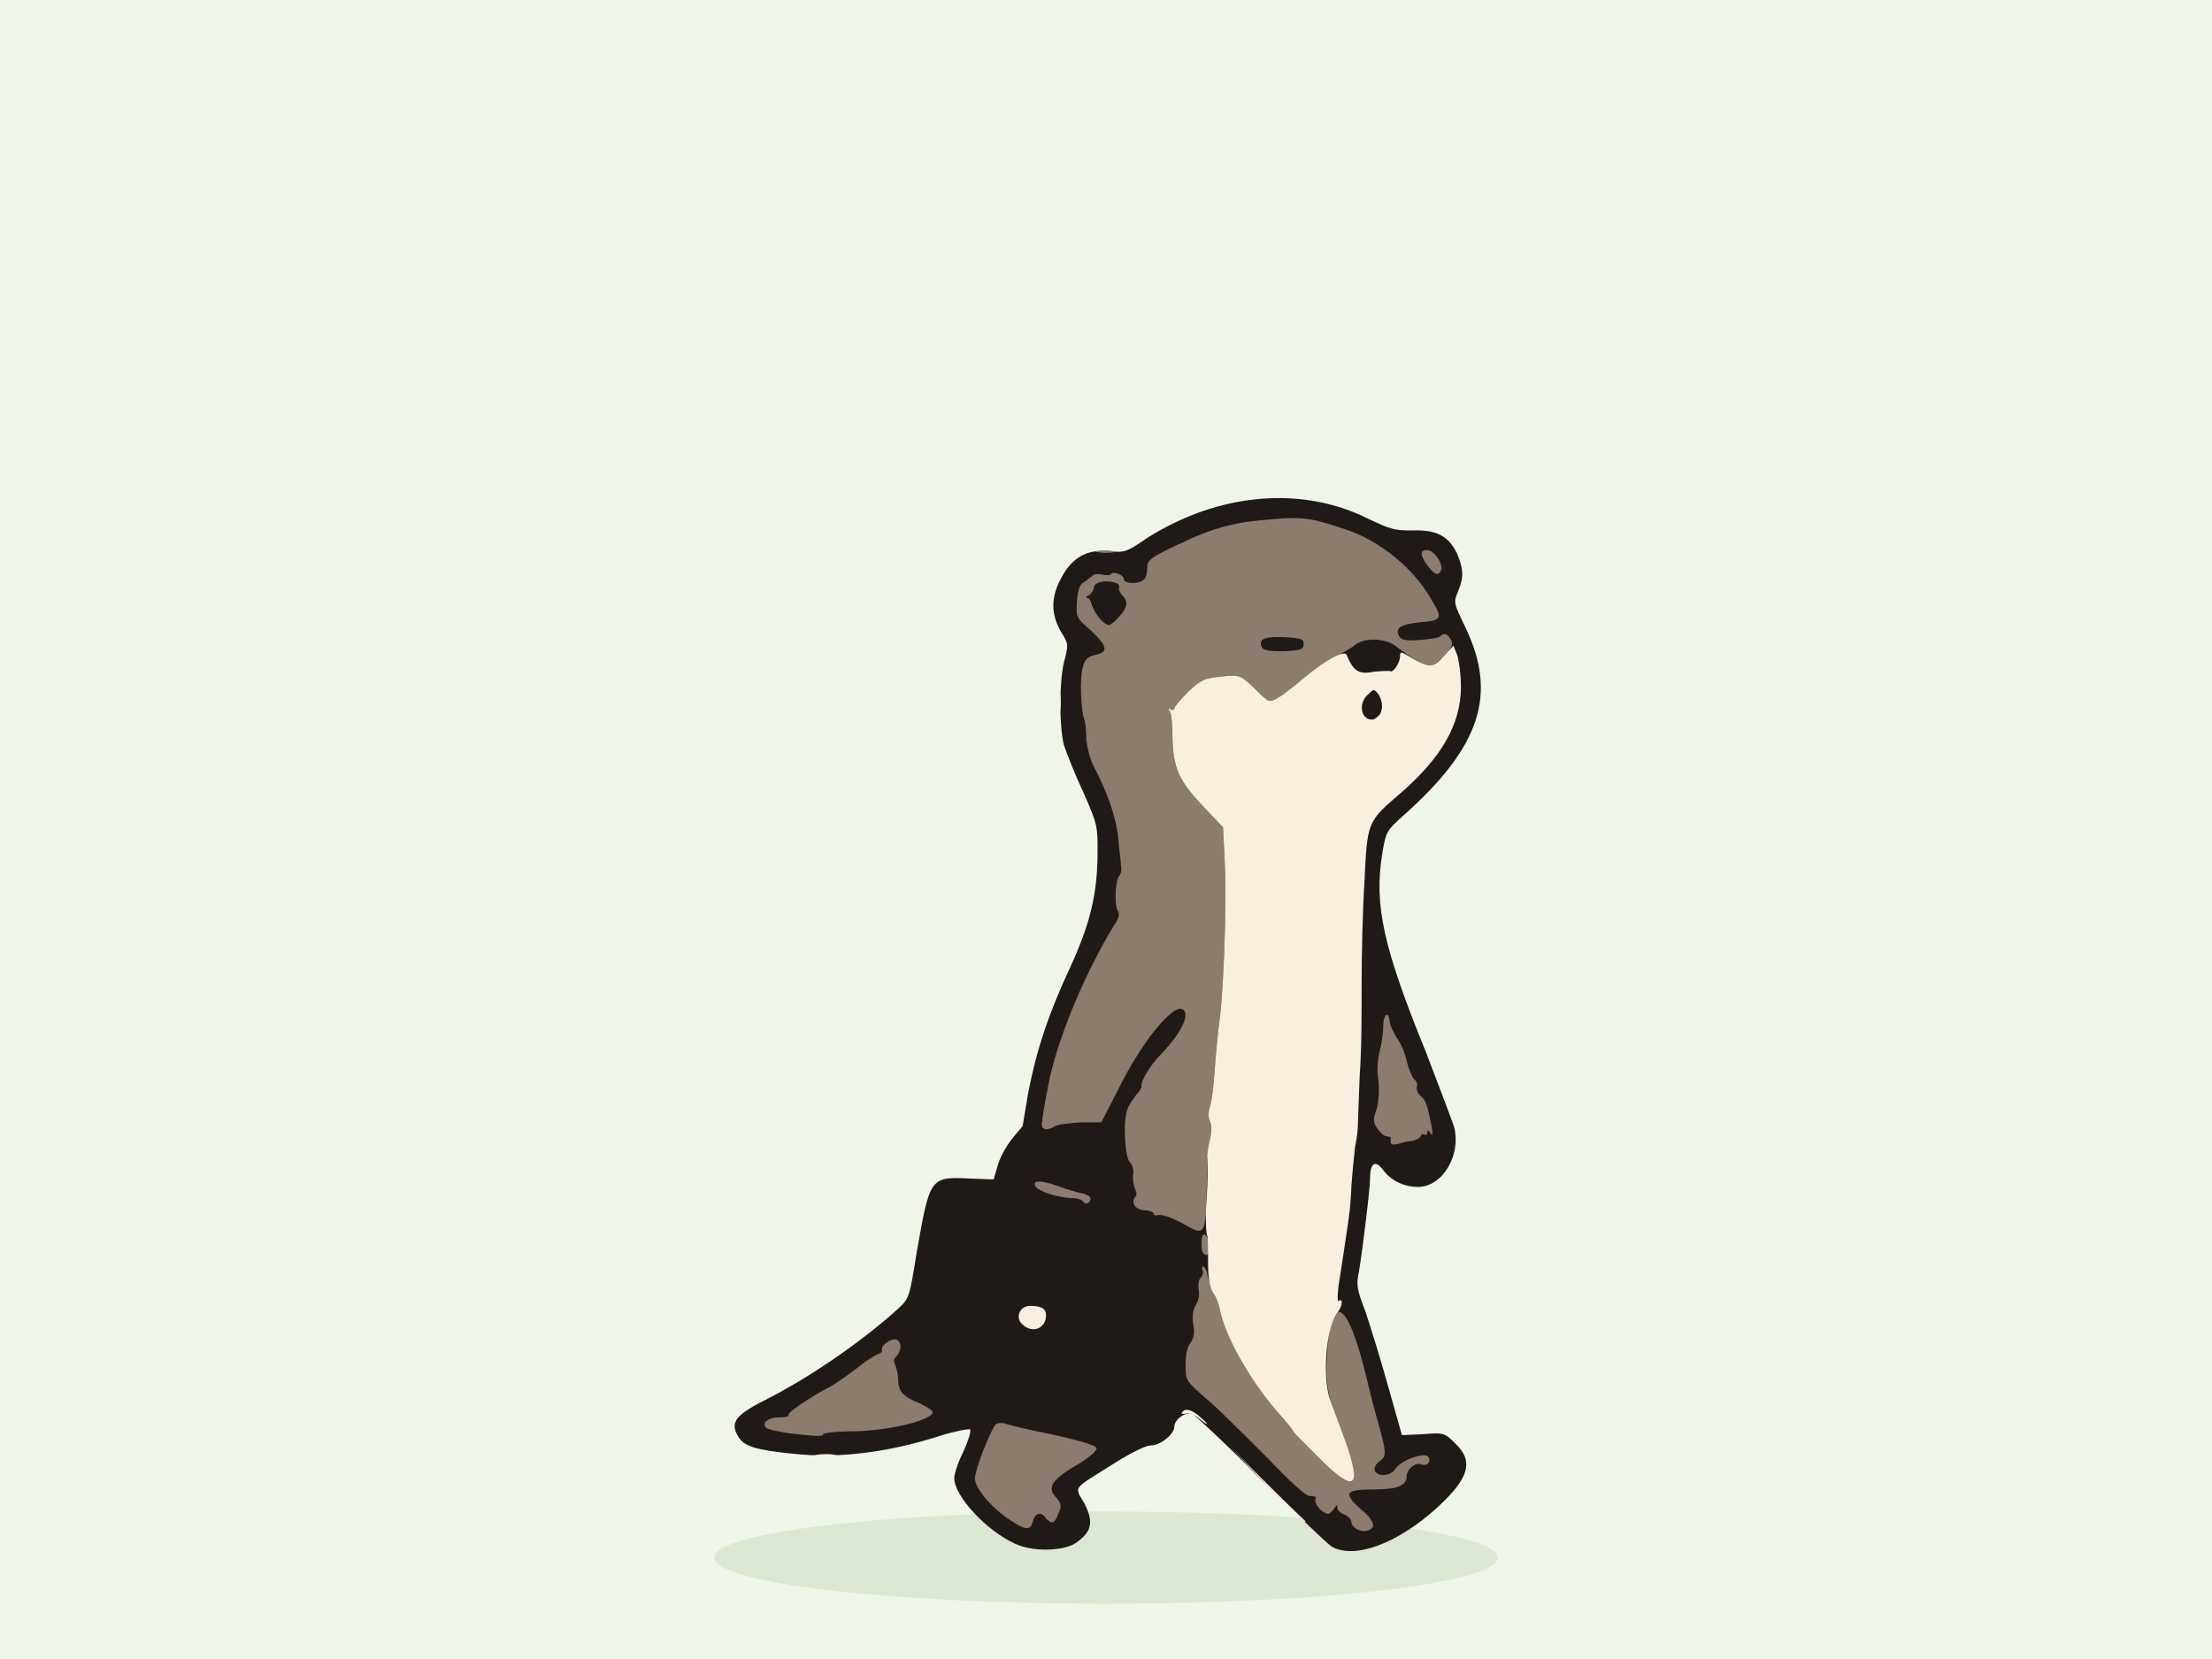
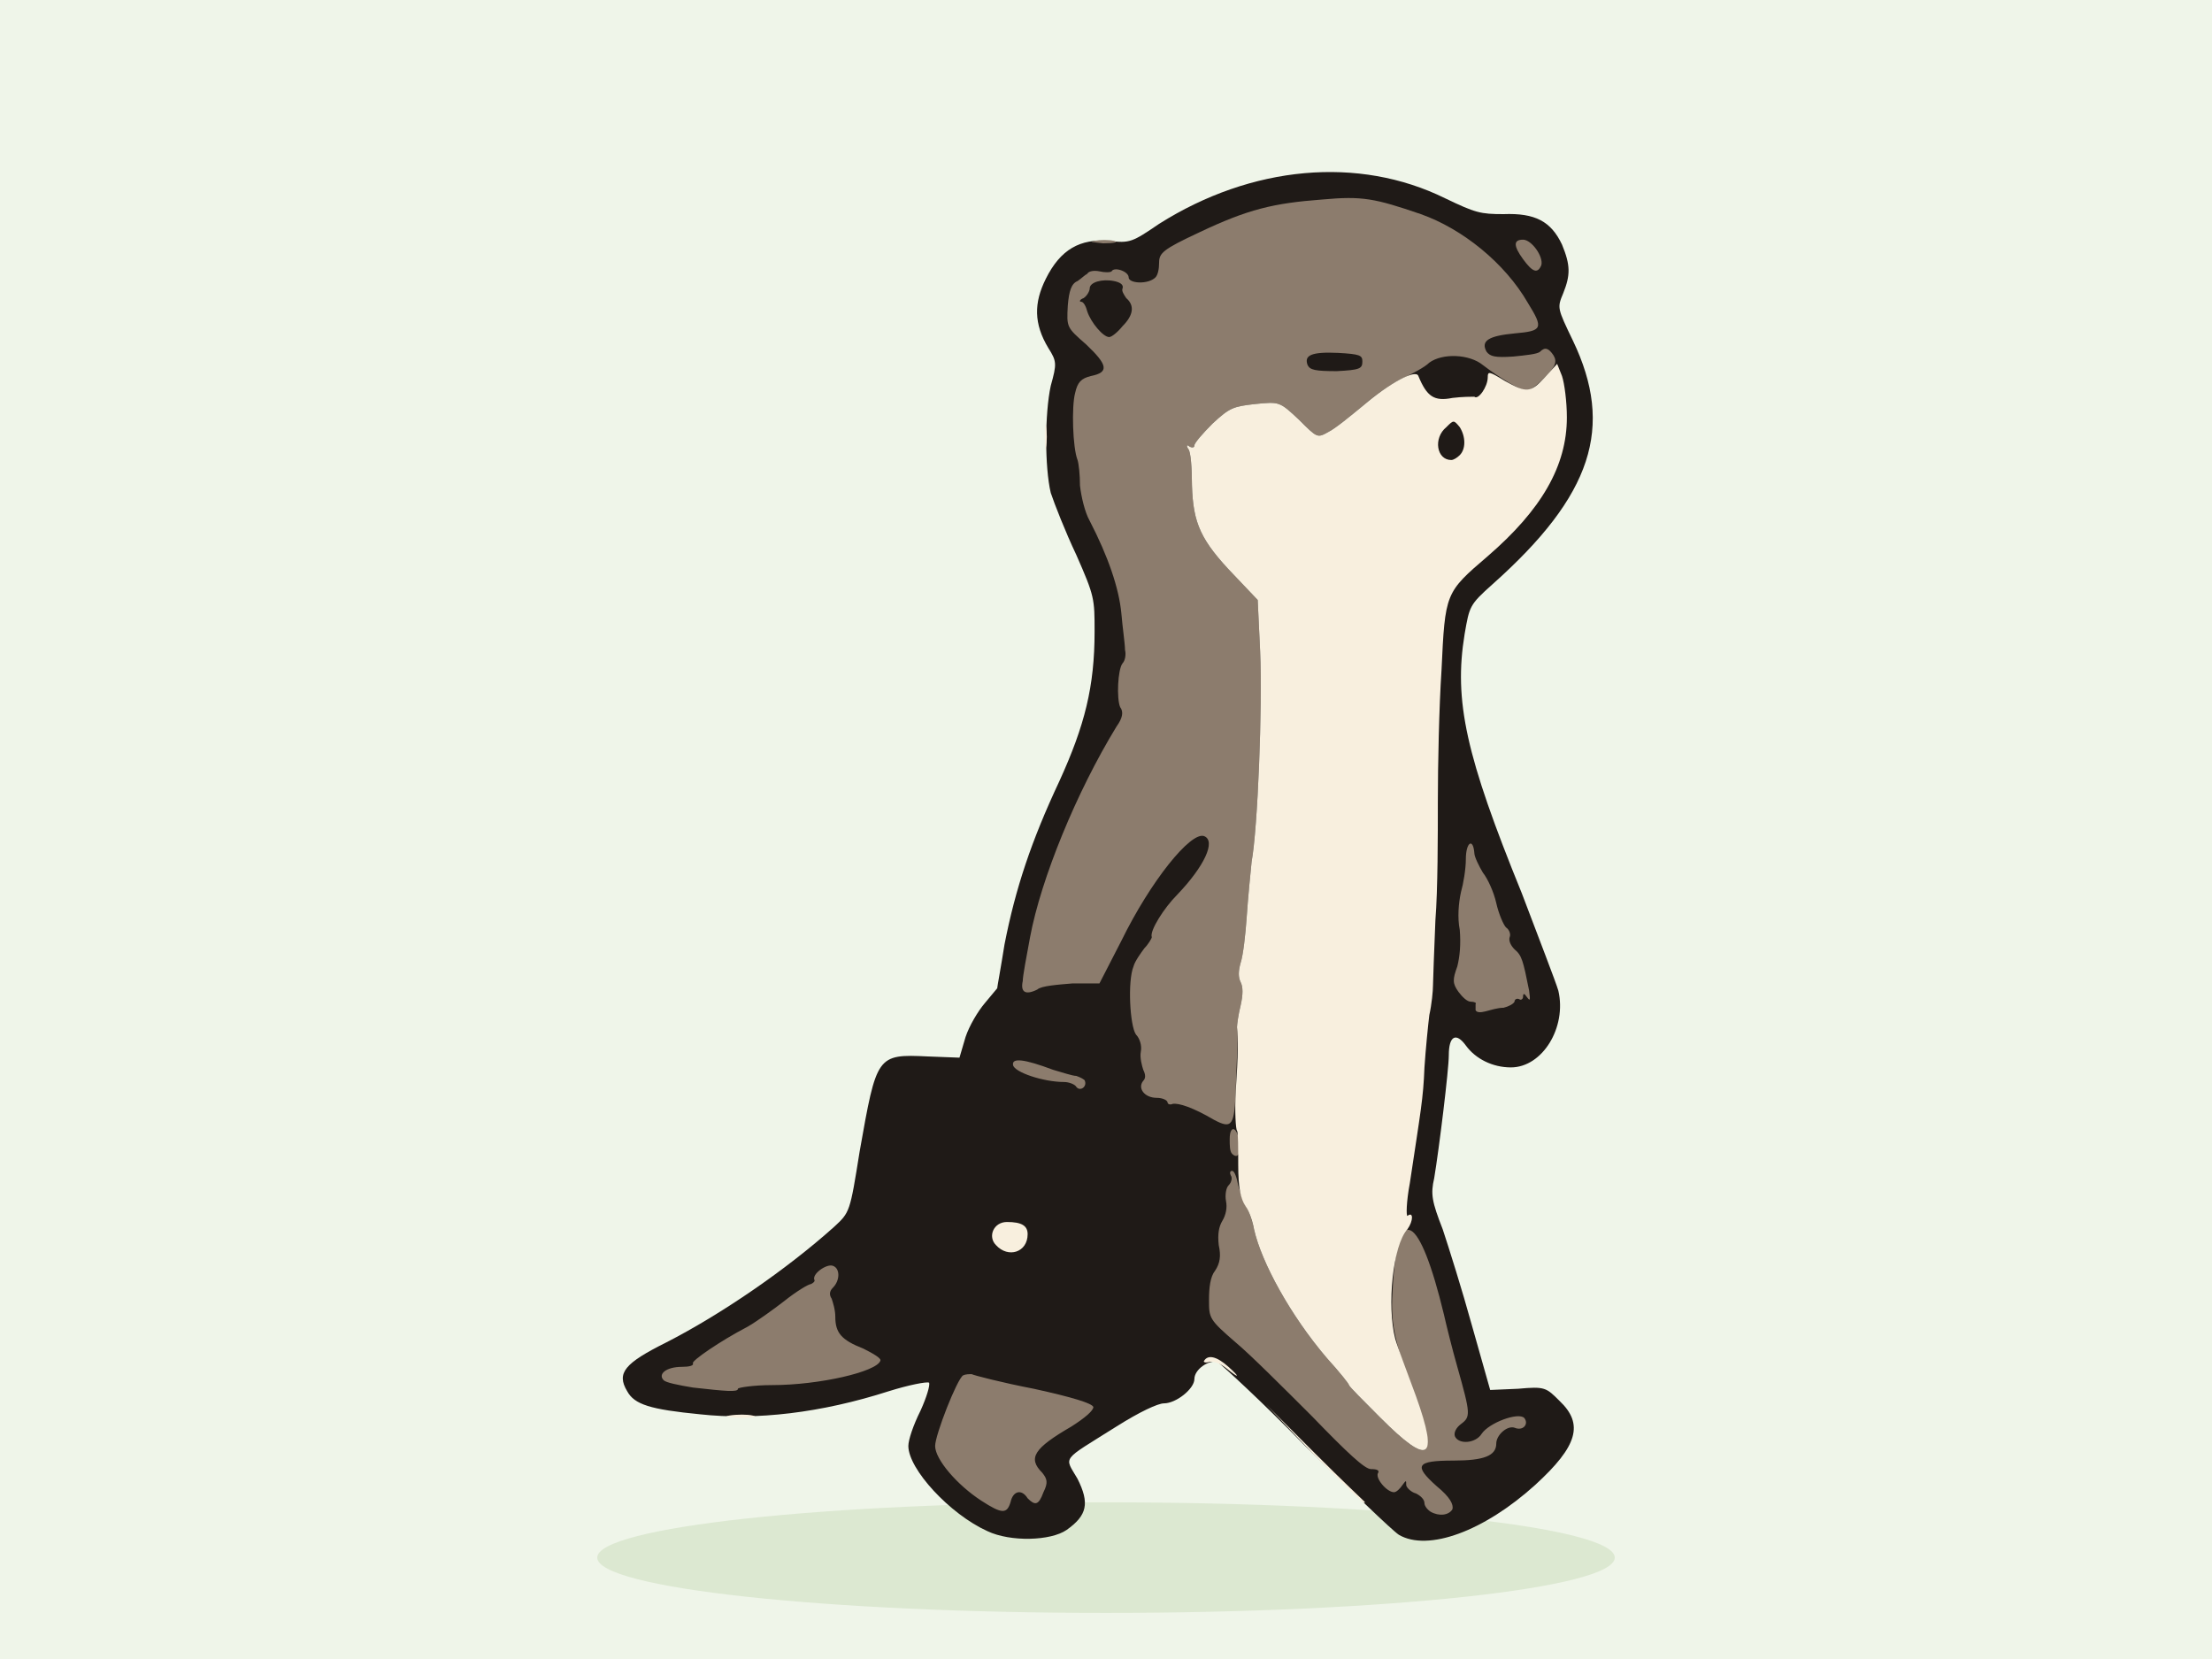
<svg xmlns="http://www.w3.org/2000/svg" viewBox="0 0 240 180">
  <rect width="240" height="180" fill="#EFF5E9" />
-   <ellipse cx="120.0" cy="169" rx="42.5" ry="5" fill="#DCE8D1" />
-   <svg x="75.8" y="50.0" width="88.4" height="122.0" viewBox="0 0 87.0 120" fill-rule="evenodd">
+   <ellipse cx="120.0" cy="169" rx="55.2" ry="6" fill="#DCE8D1" />
+   <svg x="62.5" y="13.4" width="114.9" height="158.6" viewBox="0 0 87.0 120" fill-rule="evenodd">
    <path d="M67.6 115.9C67.0 115.5 63.6 112.2 59.9 108.6C56.3 104.9 53.0 101.9 52.7 101.7C52.0 101.5 50.8 102.3 50.8 103.1C50.8 103.9 49.3 105.1 48.3 105.1C47.8 105.1 46.3 105.8 44.4 107.0C39.8 109.9 40.1 109.4 41.2 111.3C42.2 113.3 42.0 114.3 40.3 115.5C39.0 116.4 35.7 116.5 33.8 115.6C30.7 114.2 27.3 110.5 27.3 108.6C27.3 108.1 27.7 106.9 28.3 105.7C28.8 104.6 29.1 103.6 29.0 103.4C28.8 103.3 27.3 103.6 25.7 104.1C20.1 105.9 14.8 106.5 10.2 106.0C6.1 105.6 4.8 105.2 4.2 104.1C3.3 102.6 4.0 101.8 7.4 100.1C11.9 97.8 17.3 94.1 21.2 90.6C22.5 89.4 22.5 89.4 23.3 84.4C24.7 76.5 24.7 76.4 28.9 76.6L31.5 76.7 L32.0 75.0C32.3 74.1 33.0 72.9 33.6 72.2C34.1 71.6 34.6 71.0 34.6 71.0C34.6 70.9 34.9 69.3 35.2 67.4C36.1 62.8 37.4 58.9 39.7 54.0C41.8 49.4 42.6 46.2 42.6 41.7C42.6 39.0 42.6 38.8 41.1 35.4C40.2 33.5 39.3 31.2 39.0 30.3C38.5 28.2 38.5 23.8 39.0 21.5C39.5 19.7 39.5 19.5 38.8 18.4C37.6 16.4 37.6 14.7 38.6 12.7C39.8 10.3 41.4 9.4 43.8 9.6C45.5 9.8 45.7 9.7 47.9 8.2C55.5 3.4 64.3 2.6 71.4 6.1C73.9 7.3 74.3 7.4 76.2 7.4C78.8 7.3 80.1 8.0 81.0 9.9C81.7 11.6 81.7 12.4 81.1 13.9C80.6 15.1 80.6 15.1 81.9 17.8C85.3 24.9 83.5 30.5 75.3 37.8C73.4 39.5 73.4 39.6 73.0 41.9C72.1 47.4 73.1 51.9 77.7 63.2C79.1 66.9 80.5 70.5 80.7 71.2C81.4 74.2 79.4 77.5 76.8 77.5C75.3 77.5 73.9 76.8 73.1 75.7C72.3 74.6 71.7 74.9 71.7 76.5C71.7 77.7 70.9 84.2 70.5 86.6C70.2 87.9 70.3 88.5 71.2 90.8C71.7 92.3 72.8 95.8 73.6 98.7L75.1 104.0 L77.4 103.9C79.6 103.7 79.7 103.8 80.8 104.9C82.8 106.8 82.3 108.6 78.8 111.8C74.6 115.6 70.0 117.3 67.6 115.9Z" fill="#1F1A17" />
    <path d="M70.2 114.0C69.9 113.8 69.7 113.5 69.7 113.3C69.7 113.0 69.4 112.7 69.0 112.5C68.6 112.4 68.2 112.0 68.2 111.8C68.2 111.4 68.2 111.4 67.9 111.8C67.7 112.1 67.4 112.4 67.2 112.4C66.6 112.4 65.6 111.2 65.9 110.8C66.0 110.6 65.8 110.5 65.3 110.5C64.8 110.5 63.4 109.2 60.5 106.2C58.2 103.9 55.4 101.1 54.2 100.1C52.0 98.2 52.0 98.1 52.0 96.6C52.0 95.6 52.1 94.7 52.5 94.2C52.9 93.6 53.0 93.0 52.8 92.1C52.7 91.2 52.8 90.6 53.1 90.1C53.4 89.6 53.5 89.0 53.4 88.5C53.3 88.0 53.4 87.4 53.6 87.2C53.9 86.9 53.9 86.5 53.8 86.4C53.7 86.2 53.7 86.0 53.9 86.0C54.1 86.0 54.3 86.6 54.4 87.2C54.6 87.8 54.8 88.6 55.1 89.0C55.3 89.4 55.6 90.2 55.7 90.8C56.3 93.5 58.7 97.9 61.7 101.4C62.7 102.5 63.5 103.5 63.5 103.6C63.5 103.7 64.7 104.9 66.1 106.3C70.1 110.3 70.9 109.8 68.9 104.5C67.1 99.7 66.9 98.4 67.1 95.5C67.5 88.5 69.3 89.5 71.3 97.8C71.5 98.7 72.0 100.7 72.4 102.1C73.5 106.0 73.5 106.2 72.7 106.8C72.3 107.1 72.1 107.5 72.2 107.8C72.5 108.5 73.9 108.4 74.4 107.6C75.0 106.7 77.4 105.8 77.9 106.3C78.3 106.8 77.8 107.4 77.1 107.1C76.5 106.9 75.6 107.7 75.6 108.4C75.6 109.4 74.6 109.8 72.1 109.8C69.0 109.8 68.8 110.2 70.7 111.9C71.8 112.8 72.1 113.4 72.0 113.8C71.7 114.3 70.9 114.4 70.2 114.0ZM33.3 113.1C31.3 111.8 29.5 109.7 29.5 108.6C29.5 107.7 31.3 103.1 31.8 102.8C32.0 102.7 32.3 102.7 32.5 102.7C32.7 102.8 35.0 103.4 37.6 103.9C40.8 104.6 42.4 105.1 42.5 105.4C42.5 105.7 41.8 106.3 40.7 107.0C37.6 108.8 37.1 109.6 38.3 110.8C38.7 111.3 38.8 111.6 38.4 112.4C38.0 113.5 37.7 113.5 37.1 112.9C36.6 112.1 35.9 112.3 35.7 113.2C35.4 114.2 35.0 114.2 33.3 113.1ZM9.6 103.8C8.4 103.6 7.4 103.4 7.2 103.2C6.7 102.7 7.4 102.1 8.7 102.1C9.3 102.1 9.7 102.0 9.6 101.8C9.5 101.6 11.8 100.0 14.1 98.8C14.8 98.4 16.2 97.4 17.1 96.7C18.1 95.9 19.1 95.3 19.3 95.3C19.5 95.2 19.6 95.1 19.6 95.0C19.3 94.5 20.6 93.6 21.1 93.8C21.7 94.0 21.7 95.0 21.1 95.6C20.8 95.9 20.8 96.2 21.0 96.5C21.1 96.8 21.3 97.4 21.3 98.0C21.3 99.3 21.8 99.9 23.6 100.6C24.4 101.0 25.1 101.4 25.0 101.6C24.7 102.5 20.0 103.6 16.1 103.6C14.6 103.6 13.3 103.8 13.3 103.9C13.3 104.2 12.3 104.1 9.6 103.8ZM53.9 84.6C53.7 84.4 53.7 83.9 53.7 83.4C53.7 82.1 54.4 82.4 54.5 83.8C54.6 84.7 54.3 85.0 53.9 84.6ZM52.4 81.8C50.7 80.8 49.5 80.4 49.0 80.5C48.8 80.6 48.6 80.5 48.6 80.4C48.6 80.2 48.2 80.0 47.7 80.0C46.7 80.0 46.1 79.2 46.6 78.6C46.8 78.4 46.8 78.1 46.6 77.7C46.5 77.4 46.3 76.7 46.4 76.2C46.5 75.7 46.3 75.1 46.0 74.8C45.5 74.1 45.3 70.4 45.8 69.2C45.9 68.8 46.4 68.1 46.7 67.7C47.0 67.4 47.3 66.9 47.3 66.8C47.1 66.3 48.3 64.4 49.4 63.3C51.6 61.0 52.6 58.9 51.6 58.5C50.5 58.1 47.2 62.2 44.8 67.1L43.0 70.6 L40.8 70.6C39.6 70.7 38.2 70.8 37.9 71.1C36.9 71.6 36.5 71.3 36.7 70.4C36.7 70.0 37.0 68.4 37.3 66.8C38.2 62.0 41.1 54.9 44.4 49.5C44.9 48.8 45.0 48.3 44.7 47.9C44.4 47.2 44.5 44.8 44.9 44.3C45.1 44.1 45.2 43.6 45.1 43.2C45.1 42.7 44.9 41.4 44.8 40.2C44.6 38.1 43.7 35.5 42.2 32.6C41.8 31.9 41.5 30.6 41.4 29.7C41.4 28.8 41.3 27.9 41.2 27.6C40.8 26.6 40.7 23.2 41.0 22.1C41.2 21.2 41.5 20.9 42.3 20.7C43.8 20.4 43.7 19.8 41.9 18.1C40.3 16.7 40.3 16.7 40.4 14.9C40.5 13.7 40.7 13.1 41.2 12.9C41.5 12.7 41.8 12.4 42.0 12.3C42.1 12.1 42.5 12.0 43.0 12.1C43.4 12.2 43.9 12.2 44.0 12.1C44.2 11.7 45.4 12.1 45.4 12.6C45.4 13.1 47.0 13.2 47.6 12.6C47.8 12.4 47.9 11.9 47.9 11.4C47.9 10.6 48.2 10.3 51.2 8.9C55.2 7.0 57.3 6.5 61.3 6.2C64.6 5.9 65.6 6.1 69.4 7.4C72.8 8.6 76.3 11.4 78.2 14.7C79.5 16.8 79.4 17.0 77.1 17.2C75.0 17.4 74.3 17.8 74.8 18.7C75.1 19.1 75.5 19.2 77.0 19.1C78.0 19.0 79.0 18.9 79.2 18.7C79.6 18.3 79.9 18.4 80.3 19.0C80.6 19.5 80.5 19.9 79.6 20.8C79.0 21.4 78.4 21.9 78.1 21.9C77.6 21.9 75.8 20.8 74.5 19.8C73.4 18.9 71.2 18.8 70.1 19.6C69.7 20.0 68.7 20.5 67.9 20.9C67.2 21.2 65.7 22.2 64.7 23.1C63.6 24.0 62.4 25.0 61.8 25.3C60.9 25.8 60.9 25.8 59.4 24.3C57.8 22.8 57.8 22.8 55.8 23.0C54.0 23.2 53.7 23.3 52.3 24.6C51.5 25.4 50.8 26.2 50.8 26.4C50.8 26.6 50.6 26.6 50.4 26.5C50.2 26.3 50.1 26.4 50.3 26.7C50.5 26.9 50.6 28.3 50.6 29.7C50.7 32.8 51.3 34.2 54.1 37.1L56.0 39.1 L56.2 43.3C56.4 47.9 56.0 57.9 55.5 60.6C55.4 61.6 55.2 63.6 55.1 65.1C55.0 66.6 54.8 68.3 54.6 68.9C54.4 69.6 54.4 70.1 54.6 70.5C54.8 70.9 54.8 71.5 54.6 72.4C54.4 73.2 54.3 74.0 54.3 74.2C54.4 75.0 54.3 76.4 54.2 79.2C54.1 82.3 53.9 82.6 52.4 81.8ZM41.1 79.1C41.0 78.9 40.5 78.7 40.1 78.7C38.4 78.7 36.0 77.9 35.9 77.3C35.8 76.7 36.8 76.8 39.2 77.7C39.9 77.9 40.8 78.2 41.1 78.2C41.4 78.3 41.8 78.5 41.8 78.6C42.0 79.1 41.4 79.5 41.1 79.1ZM73.9 72.8C73.9 72.7 73.9 72.4 73.9 72.3C74.0 72.2 73.8 72.1 73.5 72.1C73.2 72.1 72.8 71.7 72.5 71.3C72.0 70.6 72.0 70.3 72.4 69.2C72.6 68.4 72.7 67.4 72.6 66.2C72.4 65.2 72.5 64.0 72.7 63.1C72.9 62.4 73.1 61.2 73.1 60.4C73.1 59.0 73.7 58.6 73.8 59.9C73.8 60.2 74.2 61.0 74.5 61.5C74.9 62.0 75.4 63.1 75.6 64.0C75.8 64.9 76.2 65.8 76.4 66.0C76.7 66.2 76.8 66.6 76.7 66.8C76.6 67.1 76.8 67.5 77.1 67.8C77.7 68.3 77.8 68.7 78.3 71.2C78.4 72.0 78.4 72.1 78.1 71.7C77.9 71.4 77.8 71.4 77.8 71.7C77.8 71.9 77.6 72.0 77.5 71.9C77.3 71.8 77.1 71.9 77.1 72.1C77.0 72.3 76.6 72.5 76.2 72.6C75.7 72.6 75.1 72.8 74.7 72.9C74.3 73.0 74.0 73.0 73.9 72.8ZM64.6 19.5C64.6 19.0 64.4 18.9 62.6 18.8C60.4 18.7 59.8 19.0 60.1 19.8C60.3 20.2 60.7 20.3 62.5 20.3C64.4 20.2 64.6 20.1 64.6 19.5ZM44.9 16.6C45.8 15.7 45.9 14.9 45.2 14.3C45.0 14.0 44.8 13.7 44.9 13.5C45.0 13.2 44.7 13.0 44.2 12.9C43.2 12.7 42.2 13.0 42.2 13.5C42.2 13.7 42.0 14.1 41.7 14.3C41.4 14.4 41.3 14.6 41.5 14.6C41.7 14.6 41.9 15.0 42.0 15.4C42.3 16.3 43.3 17.5 43.8 17.5C44.0 17.5 44.5 17.1 44.9 16.6ZM77.8 11.1C77.0 10.0 77.0 9.5 77.8 9.5C78.5 9.5 79.5 10.9 79.3 11.6C79.0 12.3 78.6 12.2 77.8 11.1ZM42.6 9.6C43.1 9.5 43.8 9.5 44.2 9.6C44.6 9.7 44.2 9.8 43.3 9.8C42.5 9.7 42.1 9.7 42.6 9.6Z" fill="#8C7C6D" />
    <path d="M60.6 109.3L56.7 105.2 L60.7 109.2C62.9 111.4 64.8 113.2 64.8 113.2C64.8 113.5 64.3 113.0 60.6 109.3ZM66.1 106.3C64.7 104.9 63.5 103.7 63.5 103.6C63.5 103.5 62.7 102.5 61.7 101.4C58.7 97.9 56.3 93.5 55.7 90.8C55.6 90.2 55.3 89.3 55.0 88.9C54.6 88.3 54.4 87.4 54.4 85.5C54.4 84.1 54.4 82.8 54.3 82.7C54.2 82.6 54.1 81.1 54.2 79.4C54.4 76.5 54.4 75.1 54.3 74.2C54.3 74.0 54.4 73.2 54.6 72.4C54.8 71.5 54.8 70.9 54.6 70.5C54.4 70.1 54.4 69.6 54.6 68.9C54.8 68.3 55.0 66.6 55.1 65.1C55.2 63.6 55.4 61.6 55.5 60.6C56.0 57.9 56.4 47.9 56.2 43.3L56.0 39.1 L54.1 37.1C51.3 34.2 50.7 32.8 50.6 29.7C50.6 28.3 50.5 26.9 50.3 26.7C50.1 26.4 50.2 26.3 50.4 26.5C50.6 26.6 50.8 26.6 50.8 26.4C50.8 26.2 51.5 25.4 52.3 24.6C53.7 23.3 54.0 23.2 55.8 23.0C57.8 22.8 57.8 22.8 59.4 24.3C60.9 25.8 60.9 25.8 61.8 25.3C62.4 25.0 63.6 24.0 64.7 23.1C66.8 21.3 69.0 20.1 69.2 20.7C69.9 22.4 70.5 22.8 72.0 22.5C72.8 22.4 73.6 22.4 73.8 22.4C74.1 22.7 74.9 21.6 74.9 20.8C74.9 20.3 75.0 20.3 76.3 21.1C78.1 22.1 78.4 22.1 79.6 20.8L80.6 19.7 L81.0 20.7C81.2 21.3 81.4 22.8 81.4 24.1C81.4 28.1 79.3 31.7 74.9 35.5C71.4 38.5 71.4 38.5 71.1 44.9C70.9 47.9 70.8 52.7 70.8 55.6C70.8 58.4 70.8 62.9 70.6 65.4C70.5 67.9 70.4 70.4 70.4 70.8C70.4 71.2 70.3 72.3 70.1 73.2C70.0 74.0 69.8 76.0 69.7 77.5C69.6 80.1 69.4 81.0 68.5 87.0C68.2 88.6 68.2 89.7 68.3 89.7C68.8 89.3 68.8 90.1 68.3 90.8C67.1 92.1 66.6 97.1 67.3 99.8C67.5 100.5 68.3 102.6 69.0 104.5C70.9 109.8 70.1 110.3 66.1 106.3ZM12.6 106.1C13.2 106.0 14.1 106.0 14.5 106.1C15.0 106.2 14.5 106.3 13.5 106.3C12.4 106.2 12.1 106.2 12.6 106.1ZM53.4 102.2C52.9 101.8 52.3 101.6 52.0 101.7C51.7 101.8 51.5 101.7 51.6 101.6C51.9 101.1 52.6 101.2 53.6 102.1C54.6 103.0 54.5 103.1 53.4 102.2ZM34.5 92.1C33.8 91.4 34.3 90.2 35.4 90.2C36.6 90.2 37.1 90.5 37.1 91.2C37.1 92.7 35.5 93.2 34.5 92.1ZM72.6 27.2C73.1 26.7 73.1 25.7 72.6 24.9C72.1 24.3 72.1 24.3 71.5 24.9C70.4 25.8 70.7 27.6 71.9 27.6C72.1 27.6 72.4 27.4 72.6 27.2ZM38.5 25.7C38.5 24.8 38.6 24.4 38.6 24.8C38.7 25.3 38.7 26.1 38.6 26.6C38.6 27.1 38.5 26.7 38.5 25.7Z" fill="#F8EFDE" />
  </svg>
</svg>
